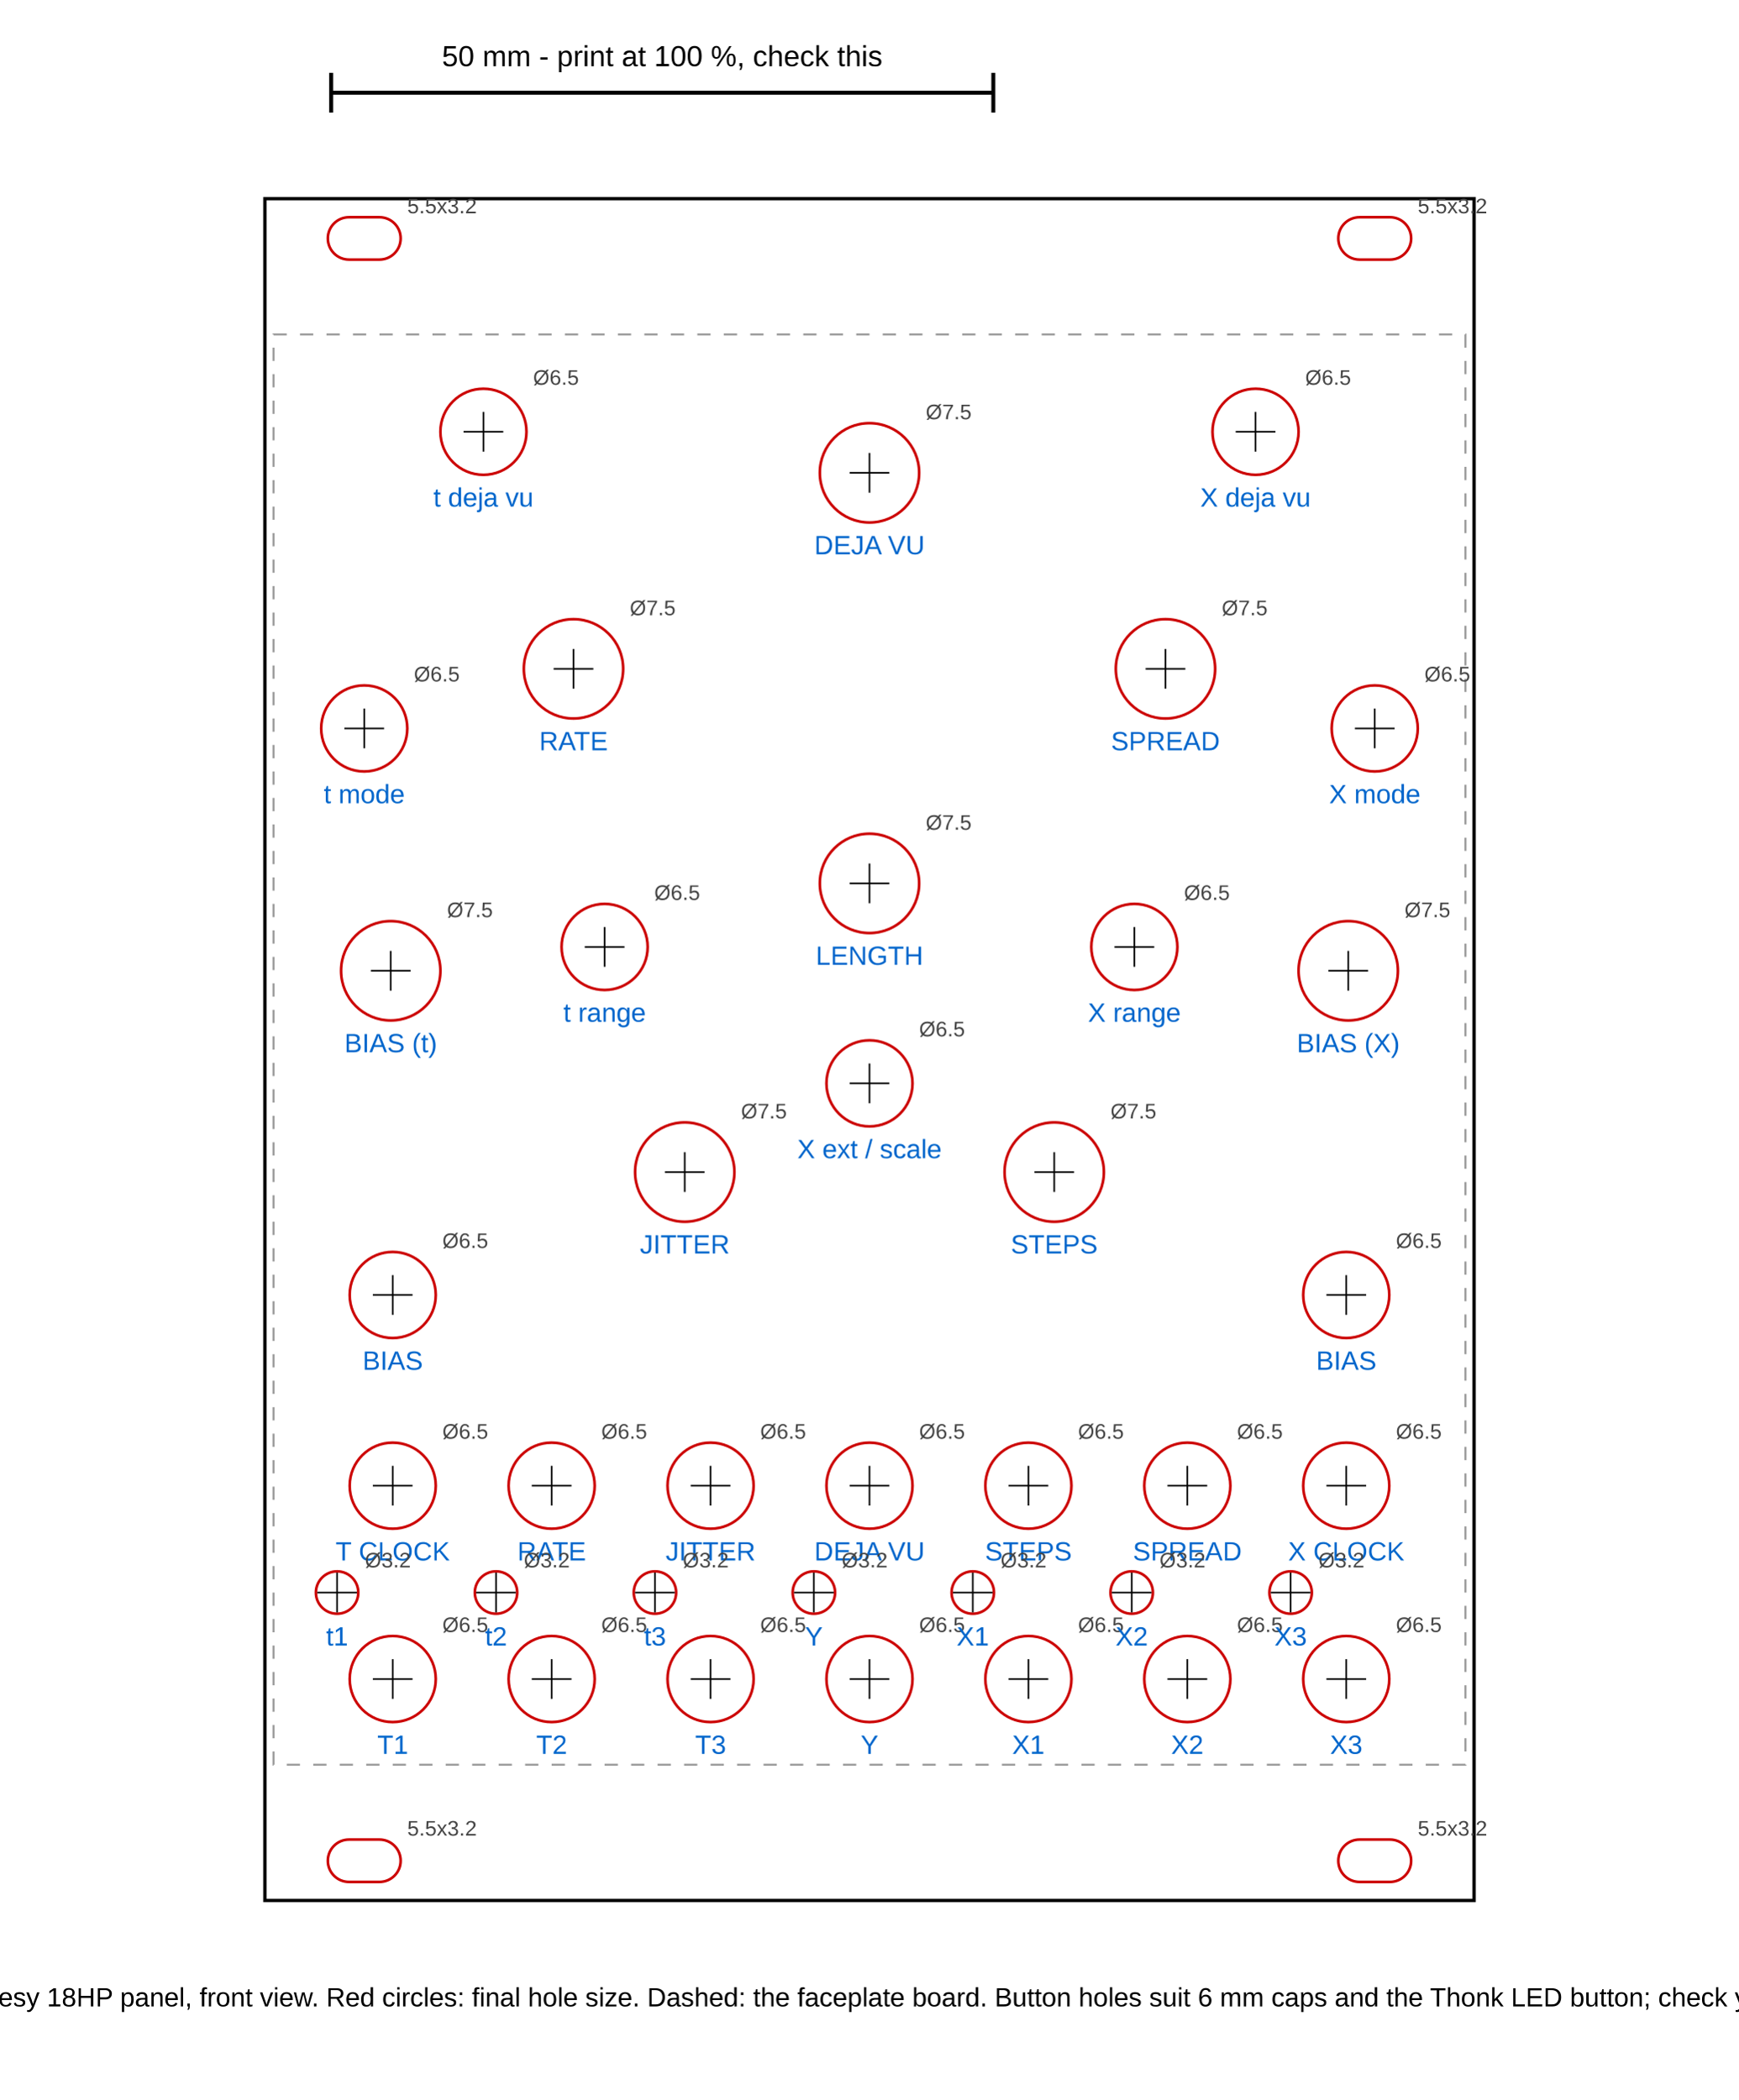
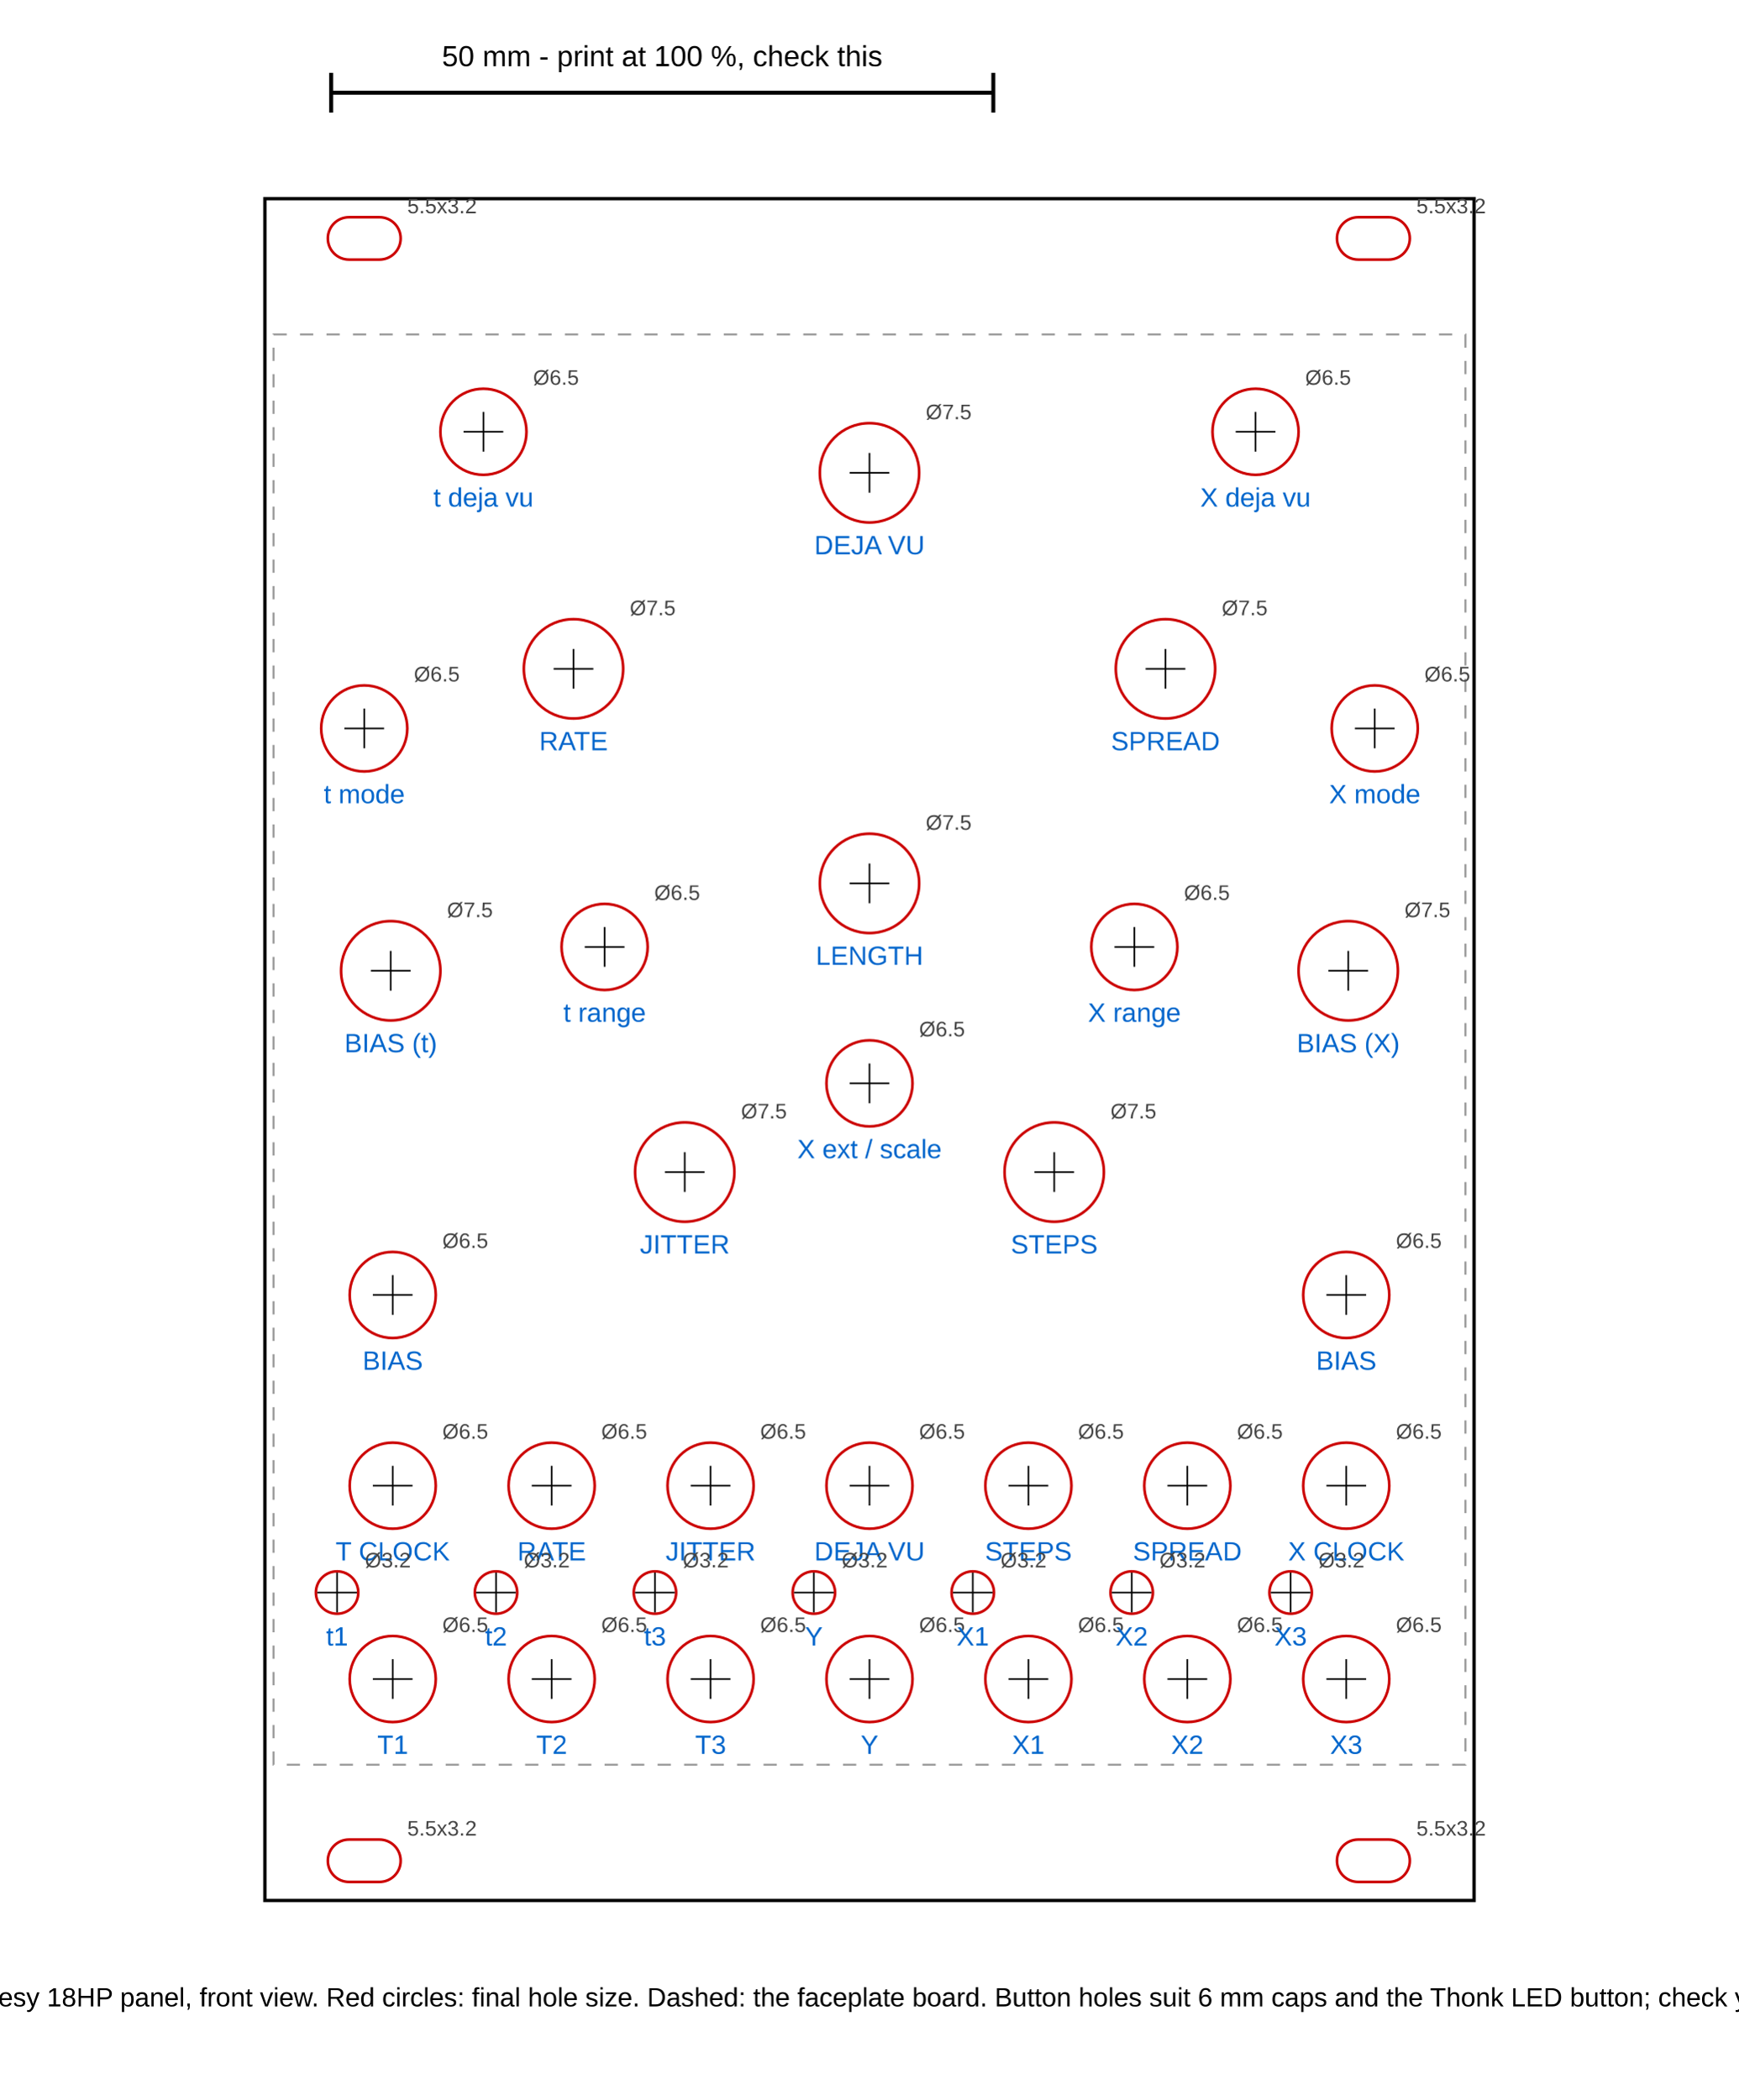
<svg xmlns="http://www.w3.org/2000/svg" width="131.3mm" height="158.5mm" viewBox="-20 -15 131.3 158.5">
  <style>text{font-family:Arial,Helvetica,sans-serif} .dim{font-size:1.6px;fill:#444} .lbl{font-size:2px;fill:#06c}</style>
  <rect x="0" y="0" width="91.3" height="128.5" fill="none" stroke="#000" stroke-width="0.25" />
  <rect x="0.65" y="10.25" width="90.0" height="108.0" fill="none" stroke="#999" stroke-width="0.15" stroke-dasharray="1,1" />
  <rect x="4.75" y="1.40" width="5.5" height="3.2" rx="1.6" fill="none" stroke="#c00" stroke-width="0.2" />
  <text class="dim" x="10.75" y="1.10">5.5x3.2</text>
  <rect x="4.75" y="123.90" width="5.5" height="3.2" rx="1.6" fill="none" stroke="#c00" stroke-width="0.2" />
  <text class="dim" x="10.75" y="123.60">5.5x3.2</text>
-   <rect x="81.05" y="1.40" width="5.5" height="3.2" rx="1.6" fill="none" stroke="#c00" stroke-width="0.2" />
-   <text class="dim" x="87.05" y="1.10">5.5x3.2</text>
-   <rect x="81.05" y="123.90" width="5.5" height="3.2" rx="1.6" fill="none" stroke="#c00" stroke-width="0.2" />
-   <text class="dim" x="87.05" y="123.60">5.5x3.2</text>
+   <rect x="80.95" y="1.40" width="5.5" height="3.2" rx="1.6" fill="none" stroke="#c00" stroke-width="0.2" />
+   <text class="dim" x="86.95" y="1.10">5.5x3.2</text>
+   <rect x="80.95" y="123.90" width="5.5" height="3.2" rx="1.6" fill="none" stroke="#c00" stroke-width="0.2" />
+   <text class="dim" x="86.95" y="123.60">5.5x3.2</text>
  <circle cx="9.65" cy="111.78" r="3.25" fill="none" stroke="#c00" stroke-width="0.2" />
  <line x1="8.15" y1="111.78" x2="11.15" y2="111.78" stroke="#000" stroke-width="0.12" />
  <line x1="9.65" y1="110.28" x2="9.65" y2="113.28" stroke="#000" stroke-width="0.12" />
  <text class="dim" x="13.40" y="108.23">Ø6.5</text>
  <text class="lbl" x="9.65" y="117.43" text-anchor="middle">T1</text>
  <circle cx="21.65" cy="111.78" r="3.25" fill="none" stroke="#c00" stroke-width="0.2" />
  <line x1="20.15" y1="111.78" x2="23.15" y2="111.78" stroke="#000" stroke-width="0.12" />
  <line x1="21.65" y1="110.28" x2="21.65" y2="113.28" stroke="#000" stroke-width="0.12" />
  <text class="dim" x="25.40" y="108.23">Ø6.5</text>
  <text class="lbl" x="21.65" y="117.43" text-anchor="middle">T2</text>
  <circle cx="33.65" cy="111.78" r="3.25" fill="none" stroke="#c00" stroke-width="0.2" />
  <line x1="32.15" y1="111.78" x2="35.15" y2="111.78" stroke="#000" stroke-width="0.12" />
  <line x1="33.65" y1="110.28" x2="33.65" y2="113.28" stroke="#000" stroke-width="0.12" />
  <text class="dim" x="37.40" y="108.23">Ø6.5</text>
  <text class="lbl" x="33.65" y="117.43" text-anchor="middle">T3</text>
  <circle cx="45.65" cy="111.78" r="3.25" fill="none" stroke="#c00" stroke-width="0.2" />
  <line x1="44.15" y1="111.78" x2="47.15" y2="111.78" stroke="#000" stroke-width="0.12" />
  <line x1="45.65" y1="110.28" x2="45.65" y2="113.28" stroke="#000" stroke-width="0.12" />
  <text class="dim" x="49.40" y="108.23">Ø6.5</text>
  <text class="lbl" x="45.65" y="117.43" text-anchor="middle">Y</text>
  <circle cx="57.65" cy="111.78" r="3.25" fill="none" stroke="#c00" stroke-width="0.2" />
  <line x1="56.15" y1="111.78" x2="59.15" y2="111.78" stroke="#000" stroke-width="0.12" />
  <line x1="57.65" y1="110.28" x2="57.65" y2="113.28" stroke="#000" stroke-width="0.12" />
  <text class="dim" x="61.40" y="108.23">Ø6.5</text>
  <text class="lbl" x="57.65" y="117.43" text-anchor="middle">X1</text>
  <circle cx="69.65" cy="111.78" r="3.25" fill="none" stroke="#c00" stroke-width="0.2" />
  <line x1="68.15" y1="111.78" x2="71.15" y2="111.78" stroke="#000" stroke-width="0.12" />
  <line x1="69.65" y1="110.28" x2="69.65" y2="113.28" stroke="#000" stroke-width="0.12" />
  <text class="dim" x="73.40" y="108.23">Ø6.5</text>
  <text class="lbl" x="69.65" y="117.43" text-anchor="middle">X2</text>
  <circle cx="81.65" cy="111.78" r="3.25" fill="none" stroke="#c00" stroke-width="0.2" />
  <line x1="80.15" y1="111.78" x2="83.15" y2="111.78" stroke="#000" stroke-width="0.12" />
  <line x1="81.65" y1="110.28" x2="81.65" y2="113.28" stroke="#000" stroke-width="0.12" />
  <text class="dim" x="85.40" y="108.23">Ø6.5</text>
  <text class="lbl" x="81.65" y="117.43" text-anchor="middle">X3</text>
  <circle cx="9.65" cy="97.18" r="3.25" fill="none" stroke="#c00" stroke-width="0.2" />
  <line x1="8.15" y1="97.18" x2="11.15" y2="97.18" stroke="#000" stroke-width="0.12" />
  <line x1="9.65" y1="95.68" x2="9.65" y2="98.68" stroke="#000" stroke-width="0.12" />
  <text class="dim" x="13.40" y="93.63">Ø6.5</text>
  <text class="lbl" x="9.65" y="102.83" text-anchor="middle">T CLOCK</text>
  <circle cx="21.65" cy="97.18" r="3.25" fill="none" stroke="#c00" stroke-width="0.2" />
  <line x1="20.15" y1="97.18" x2="23.15" y2="97.18" stroke="#000" stroke-width="0.12" />
  <line x1="21.65" y1="95.68" x2="21.65" y2="98.68" stroke="#000" stroke-width="0.12" />
  <text class="dim" x="25.40" y="93.63">Ø6.5</text>
  <text class="lbl" x="21.65" y="102.83" text-anchor="middle">RATE</text>
  <circle cx="33.65" cy="97.18" r="3.25" fill="none" stroke="#c00" stroke-width="0.2" />
  <line x1="32.15" y1="97.18" x2="35.15" y2="97.18" stroke="#000" stroke-width="0.12" />
  <line x1="33.65" y1="95.68" x2="33.65" y2="98.68" stroke="#000" stroke-width="0.12" />
  <text class="dim" x="37.40" y="93.63">Ø6.5</text>
  <text class="lbl" x="33.65" y="102.83" text-anchor="middle">JITTER</text>
  <circle cx="45.65" cy="97.18" r="3.25" fill="none" stroke="#c00" stroke-width="0.2" />
  <line x1="44.15" y1="97.18" x2="47.15" y2="97.18" stroke="#000" stroke-width="0.12" />
  <line x1="45.65" y1="95.68" x2="45.65" y2="98.68" stroke="#000" stroke-width="0.12" />
  <text class="dim" x="49.40" y="93.63">Ø6.5</text>
  <text class="lbl" x="45.65" y="102.83" text-anchor="middle">DEJA VU</text>
  <circle cx="57.65" cy="97.18" r="3.25" fill="none" stroke="#c00" stroke-width="0.2" />
  <line x1="56.15" y1="97.18" x2="59.15" y2="97.18" stroke="#000" stroke-width="0.12" />
  <line x1="57.65" y1="95.68" x2="57.65" y2="98.68" stroke="#000" stroke-width="0.12" />
  <text class="dim" x="61.40" y="93.63">Ø6.5</text>
  <text class="lbl" x="57.65" y="102.83" text-anchor="middle">STEPS</text>
  <circle cx="69.65" cy="97.18" r="3.25" fill="none" stroke="#c00" stroke-width="0.2" />
  <line x1="68.15" y1="97.18" x2="71.15" y2="97.18" stroke="#000" stroke-width="0.12" />
  <line x1="69.65" y1="95.68" x2="69.65" y2="98.68" stroke="#000" stroke-width="0.12" />
  <text class="dim" x="73.40" y="93.63">Ø6.5</text>
  <text class="lbl" x="69.65" y="102.83" text-anchor="middle">SPREAD</text>
  <circle cx="81.65" cy="97.18" r="3.25" fill="none" stroke="#c00" stroke-width="0.2" />
  <line x1="80.15" y1="97.18" x2="83.15" y2="97.18" stroke="#000" stroke-width="0.12" />
  <line x1="81.65" y1="95.68" x2="81.65" y2="98.68" stroke="#000" stroke-width="0.12" />
  <text class="dim" x="85.40" y="93.63">Ø6.5</text>
  <text class="lbl" x="81.65" y="102.83" text-anchor="middle">X CLOCK</text>
  <circle cx="9.65" cy="82.78" r="3.25" fill="none" stroke="#c00" stroke-width="0.2" />
  <line x1="8.15" y1="82.78" x2="11.15" y2="82.78" stroke="#000" stroke-width="0.12" />
  <line x1="9.65" y1="81.28" x2="9.65" y2="84.28" stroke="#000" stroke-width="0.12" />
  <text class="dim" x="13.40" y="79.23">Ø6.5</text>
  <text class="lbl" x="9.65" y="88.43" text-anchor="middle">BIAS</text>
  <circle cx="81.65" cy="82.78" r="3.25" fill="none" stroke="#c00" stroke-width="0.2" />
  <line x1="80.15" y1="82.78" x2="83.15" y2="82.78" stroke="#000" stroke-width="0.12" />
  <line x1="81.65" y1="81.28" x2="81.65" y2="84.28" stroke="#000" stroke-width="0.12" />
  <text class="dim" x="85.40" y="79.23">Ø6.5</text>
  <text class="lbl" x="81.65" y="88.43" text-anchor="middle">BIAS</text>
  <circle cx="23.30" cy="35.50" r="3.75" fill="none" stroke="#c00" stroke-width="0.2" />
  <line x1="21.80" y1="35.50" x2="24.80" y2="35.50" stroke="#000" stroke-width="0.12" />
  <line x1="23.30" y1="34.00" x2="23.30" y2="37.00" stroke="#000" stroke-width="0.12" />
  <text class="dim" x="27.55" y="31.45">Ø7.5</text>
  <text class="lbl" x="23.30" y="41.65" text-anchor="middle">RATE</text>
  <circle cx="68.00" cy="35.50" r="3.75" fill="none" stroke="#c00" stroke-width="0.2" />
  <line x1="66.50" y1="35.50" x2="69.50" y2="35.50" stroke="#000" stroke-width="0.12" />
  <line x1="68.00" y1="34.00" x2="68.00" y2="37.00" stroke="#000" stroke-width="0.12" />
  <text class="dim" x="72.25" y="31.45">Ø7.5</text>
  <text class="lbl" x="68.00" y="41.65" text-anchor="middle">SPREAD</text>
  <circle cx="45.65" cy="20.70" r="3.75" fill="none" stroke="#c00" stroke-width="0.2" />
  <line x1="44.15" y1="20.70" x2="47.15" y2="20.70" stroke="#000" stroke-width="0.12" />
  <line x1="45.65" y1="19.20" x2="45.65" y2="22.20" stroke="#000" stroke-width="0.12" />
  <text class="dim" x="49.90" y="16.65">Ø7.5</text>
  <text class="lbl" x="45.65" y="26.85" text-anchor="middle">DEJA VU</text>
  <circle cx="9.50" cy="58.30" r="3.75" fill="none" stroke="#c00" stroke-width="0.2" />
  <line x1="8.00" y1="58.30" x2="11.00" y2="58.30" stroke="#000" stroke-width="0.12" />
  <line x1="9.50" y1="56.80" x2="9.50" y2="59.80" stroke="#000" stroke-width="0.12" />
  <text class="dim" x="13.75" y="54.25">Ø7.5</text>
  <text class="lbl" x="9.50" y="64.45" text-anchor="middle">BIAS (t)</text>
  <circle cx="81.80" cy="58.30" r="3.75" fill="none" stroke="#c00" stroke-width="0.2" />
  <line x1="80.30" y1="58.30" x2="83.30" y2="58.30" stroke="#000" stroke-width="0.12" />
  <line x1="81.80" y1="56.80" x2="81.80" y2="59.80" stroke="#000" stroke-width="0.12" />
  <text class="dim" x="86.05" y="54.25">Ø7.5</text>
  <text class="lbl" x="81.80" y="64.45" text-anchor="middle">BIAS (X)</text>
  <circle cx="45.65" cy="51.70" r="3.75" fill="none" stroke="#c00" stroke-width="0.2" />
  <line x1="44.15" y1="51.70" x2="47.15" y2="51.70" stroke="#000" stroke-width="0.12" />
  <line x1="45.65" y1="50.20" x2="45.65" y2="53.20" stroke="#000" stroke-width="0.12" />
  <text class="dim" x="49.90" y="47.65">Ø7.5</text>
  <text class="lbl" x="45.65" y="57.85" text-anchor="middle">LENGTH</text>
  <circle cx="31.70" cy="73.50" r="3.75" fill="none" stroke="#c00" stroke-width="0.2" />
  <line x1="30.20" y1="73.50" x2="33.20" y2="73.50" stroke="#000" stroke-width="0.12" />
  <line x1="31.70" y1="72.00" x2="31.70" y2="75.00" stroke="#000" stroke-width="0.12" />
  <text class="dim" x="35.95" y="69.45">Ø7.5</text>
  <text class="lbl" x="31.70" y="79.65" text-anchor="middle">JITTER</text>
  <circle cx="59.60" cy="73.50" r="3.75" fill="none" stroke="#c00" stroke-width="0.2" />
  <line x1="58.10" y1="73.50" x2="61.10" y2="73.50" stroke="#000" stroke-width="0.12" />
  <line x1="59.60" y1="72.00" x2="59.60" y2="75.00" stroke="#000" stroke-width="0.12" />
  <text class="dim" x="63.85" y="69.45">Ø7.5</text>
  <text class="lbl" x="59.60" y="79.65" text-anchor="middle">STEPS</text>
  <circle cx="16.50" cy="17.60" r="3.25" fill="none" stroke="#c00" stroke-width="0.2" />
  <line x1="15.00" y1="17.60" x2="18.00" y2="17.60" stroke="#000" stroke-width="0.12" />
  <line x1="16.50" y1="16.10" x2="16.50" y2="19.10" stroke="#000" stroke-width="0.12" />
  <text class="dim" x="20.25" y="14.05">Ø6.5</text>
  <text class="lbl" x="16.50" y="23.25" text-anchor="middle">t deja vu</text>
  <circle cx="74.80" cy="17.60" r="3.25" fill="none" stroke="#c00" stroke-width="0.2" />
  <line x1="73.30" y1="17.60" x2="76.30" y2="17.60" stroke="#000" stroke-width="0.12" />
  <line x1="74.80" y1="16.10" x2="74.80" y2="19.10" stroke="#000" stroke-width="0.12" />
  <text class="dim" x="78.55" y="14.05">Ø6.5</text>
  <text class="lbl" x="74.80" y="23.25" text-anchor="middle">X deja vu</text>
  <circle cx="7.50" cy="40.00" r="3.25" fill="none" stroke="#c00" stroke-width="0.2" />
  <line x1="6.00" y1="40.00" x2="9.00" y2="40.00" stroke="#000" stroke-width="0.12" />
  <line x1="7.50" y1="38.50" x2="7.50" y2="41.50" stroke="#000" stroke-width="0.12" />
  <text class="dim" x="11.25" y="36.45">Ø6.5</text>
  <text class="lbl" x="7.50" y="45.65" text-anchor="middle">t mode</text>
  <circle cx="83.80" cy="40.00" r="3.25" fill="none" stroke="#c00" stroke-width="0.2" />
  <line x1="82.30" y1="40.00" x2="85.30" y2="40.00" stroke="#000" stroke-width="0.12" />
  <line x1="83.80" y1="38.50" x2="83.80" y2="41.50" stroke="#000" stroke-width="0.12" />
  <text class="dim" x="87.55" y="36.45">Ø6.5</text>
  <text class="lbl" x="83.80" y="45.65" text-anchor="middle">X mode</text>
  <circle cx="25.65" cy="56.50" r="3.25" fill="none" stroke="#c00" stroke-width="0.2" />
  <line x1="24.15" y1="56.50" x2="27.15" y2="56.50" stroke="#000" stroke-width="0.12" />
  <line x1="25.65" y1="55.00" x2="25.65" y2="58.00" stroke="#000" stroke-width="0.12" />
  <text class="dim" x="29.40" y="52.95">Ø6.5</text>
  <text class="lbl" x="25.65" y="62.15" text-anchor="middle">t range</text>
  <circle cx="65.65" cy="56.50" r="3.25" fill="none" stroke="#c00" stroke-width="0.2" />
  <line x1="64.15" y1="56.50" x2="67.15" y2="56.50" stroke="#000" stroke-width="0.12" />
  <line x1="65.65" y1="55.00" x2="65.65" y2="58.00" stroke="#000" stroke-width="0.12" />
  <text class="dim" x="69.40" y="52.95">Ø6.5</text>
  <text class="lbl" x="65.65" y="62.15" text-anchor="middle">X range</text>
  <circle cx="45.65" cy="66.80" r="3.25" fill="none" stroke="#c00" stroke-width="0.2" />
  <line x1="44.15" y1="66.80" x2="47.15" y2="66.80" stroke="#000" stroke-width="0.12" />
  <line x1="45.65" y1="65.30" x2="45.65" y2="68.30" stroke="#000" stroke-width="0.12" />
  <text class="dim" x="49.40" y="63.25">Ø6.5</text>
  <text class="lbl" x="45.65" y="72.45" text-anchor="middle">X ext / scale</text>
  <circle cx="5.45" cy="105.25" r="1.60" fill="none" stroke="#c00" stroke-width="0.2" />
  <line x1="3.95" y1="105.25" x2="6.95" y2="105.25" stroke="#000" stroke-width="0.12" />
  <line x1="5.45" y1="103.75" x2="5.45" y2="106.75" stroke="#000" stroke-width="0.12" />
  <text class="dim" x="7.55" y="103.35">Ø3.2</text>
  <text class="lbl" x="5.45" y="109.25" text-anchor="middle">t1</text>
  <circle cx="17.45" cy="105.25" r="1.60" fill="none" stroke="#c00" stroke-width="0.2" />
  <line x1="15.95" y1="105.25" x2="18.95" y2="105.25" stroke="#000" stroke-width="0.12" />
  <line x1="17.45" y1="103.75" x2="17.45" y2="106.75" stroke="#000" stroke-width="0.12" />
  <text class="dim" x="19.55" y="103.35">Ø3.2</text>
  <text class="lbl" x="17.45" y="109.25" text-anchor="middle">t2</text>
  <circle cx="29.45" cy="105.25" r="1.60" fill="none" stroke="#c00" stroke-width="0.2" />
  <line x1="27.95" y1="105.25" x2="30.95" y2="105.25" stroke="#000" stroke-width="0.12" />
  <line x1="29.45" y1="103.75" x2="29.45" y2="106.75" stroke="#000" stroke-width="0.12" />
  <text class="dim" x="31.55" y="103.35">Ø3.2</text>
  <text class="lbl" x="29.45" y="109.25" text-anchor="middle">t3</text>
  <circle cx="41.45" cy="105.25" r="1.60" fill="none" stroke="#c00" stroke-width="0.2" />
  <line x1="39.95" y1="105.25" x2="42.95" y2="105.25" stroke="#000" stroke-width="0.12" />
  <line x1="41.45" y1="103.75" x2="41.45" y2="106.75" stroke="#000" stroke-width="0.12" />
  <text class="dim" x="43.55" y="103.35">Ø3.2</text>
  <text class="lbl" x="41.45" y="109.25" text-anchor="middle">Y</text>
  <circle cx="53.45" cy="105.25" r="1.60" fill="none" stroke="#c00" stroke-width="0.2" />
  <line x1="51.95" y1="105.25" x2="54.95" y2="105.25" stroke="#000" stroke-width="0.12" />
  <line x1="53.45" y1="103.75" x2="53.45" y2="106.75" stroke="#000" stroke-width="0.12" />
  <text class="dim" x="55.55" y="103.35">Ø3.2</text>
  <text class="lbl" x="53.45" y="109.25" text-anchor="middle">X1</text>
  <circle cx="65.45" cy="105.25" r="1.60" fill="none" stroke="#c00" stroke-width="0.2" />
  <line x1="63.95" y1="105.25" x2="66.95" y2="105.25" stroke="#000" stroke-width="0.12" />
  <line x1="65.45" y1="103.75" x2="65.45" y2="106.75" stroke="#000" stroke-width="0.12" />
  <text class="dim" x="67.55" y="103.35">Ø3.2</text>
  <text class="lbl" x="65.45" y="109.25" text-anchor="middle">X2</text>
  <circle cx="77.45" cy="105.25" r="1.60" fill="none" stroke="#c00" stroke-width="0.2" />
  <line x1="75.95" y1="105.25" x2="78.95" y2="105.25" stroke="#000" stroke-width="0.12" />
  <line x1="77.45" y1="103.75" x2="77.45" y2="106.75" stroke="#000" stroke-width="0.12" />
  <text class="dim" x="79.55" y="103.35">Ø3.2</text>
  <text class="lbl" x="77.45" y="109.25" text-anchor="middle">X3</text>
  <line x1="5" y1="-8" x2="55" y2="-8" stroke="#000" stroke-width="0.3" />
  <line x1="5" y1="-9.5" x2="5" y2="-6.5" stroke="#000" stroke-width="0.3" />
  <line x1="55" y1="-9.5" x2="55" y2="-6.5" stroke="#000" stroke-width="0.3" />
  <text x="30" y="-10" font-size="2.2" text-anchor="middle">50 mm - print at 100 %, check this</text>
  <text x="45.65" y="136.5" font-size="2" text-anchor="middle">Marblesy 18HP panel, front view. Red circles: final hole size. Dashed: the faceplate board. Button holes suit 6 mm caps and the Thonk LED button; check yours.</text>
</svg>
